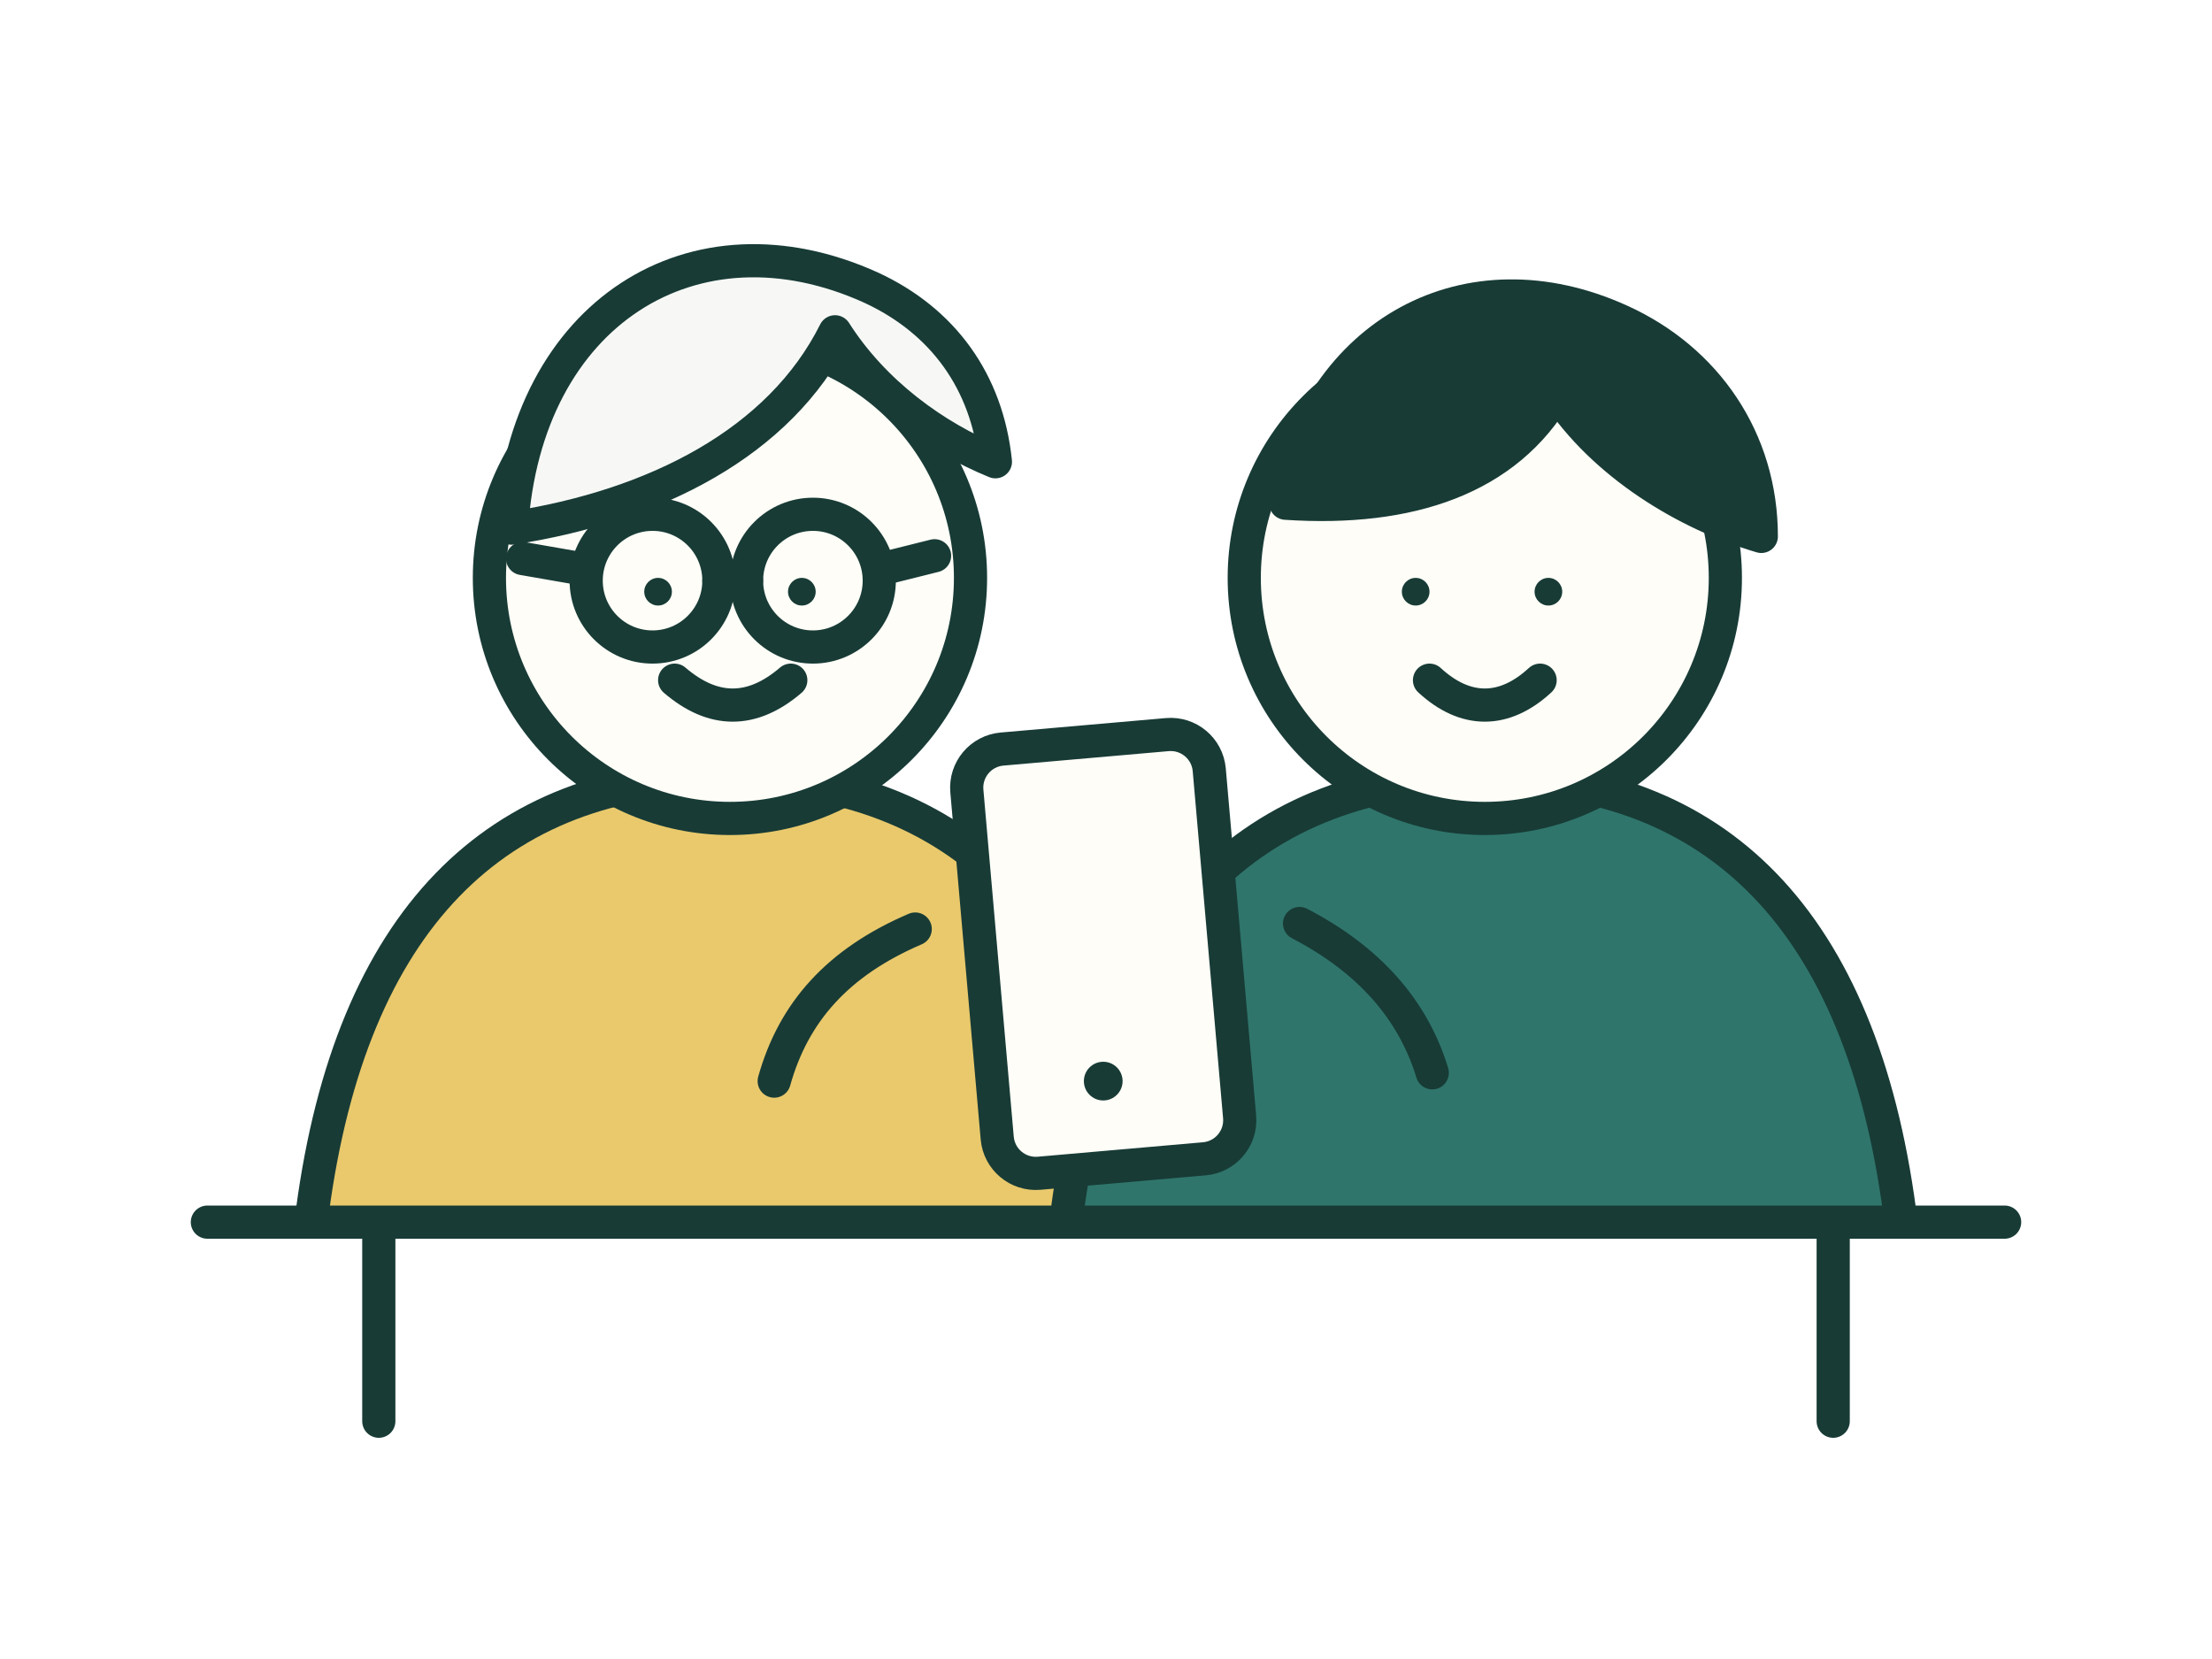
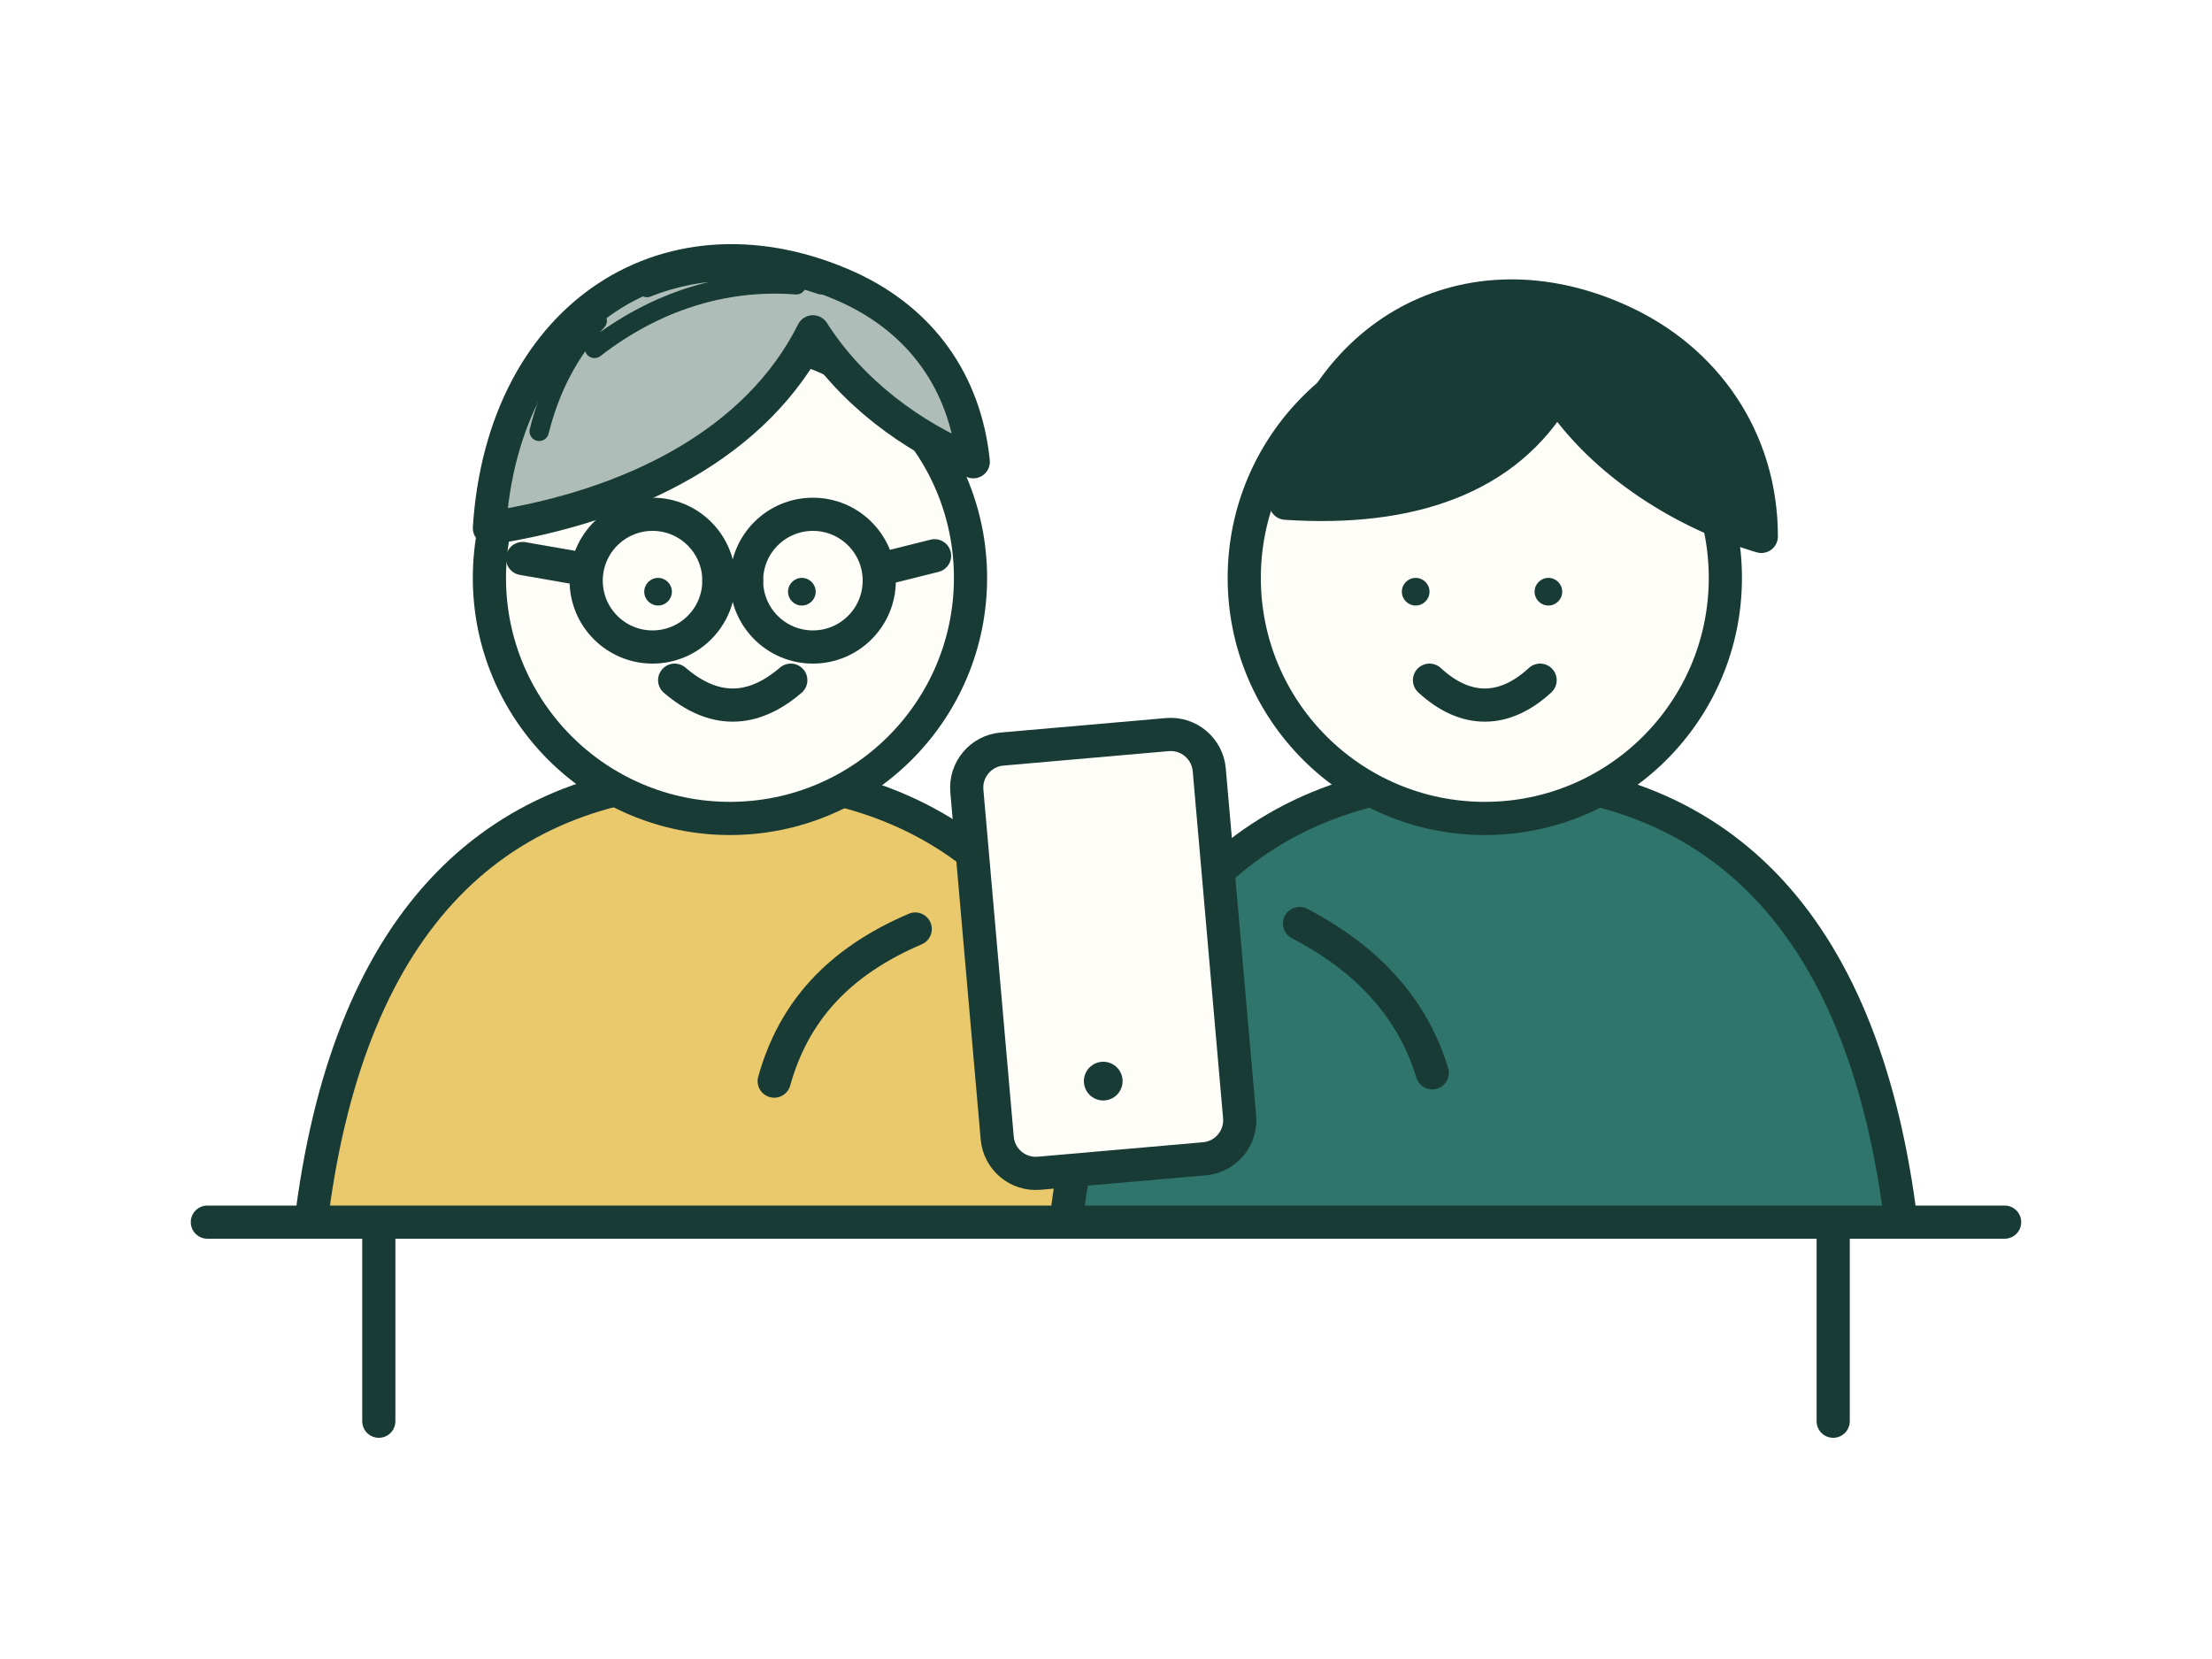
<svg xmlns="http://www.w3.org/2000/svg" viewBox="0 0 800 600" role="img" aria-labelledby="title desc">
  <g fill="none" stroke="#183b36" stroke-width="12" stroke-linecap="round" stroke-linejoin="round">
    <path fill="#e9c96c" d="M113 438c14-105 66-157 150-157s137 52 151 157" />
    <path fill="#2f756b" d="M386 438c14-105 67-157 151-157s136 52 150 157" />
    <circle cx="264" cy="209" r="87" fill="#fffdf7" />
    <circle cx="537" cy="209" r="87" fill="#fffdf7" />
-     <path d="M185 191c5-78 66-116 130-87 26 12 42 34 45 63-22-9-44-25-58-47-20 40-65 63-117 71Z" fill="#f7f8f5" />
+     <path d="M185 191c5-78 66-116 130-87 26 12 42 34 45 63-22-9-44-25-58-47-20 40-65 63-117 71Z" fill="#aebdb7" transform="translate(-8 0)" />
+     <path d="M223 126c22-17 47-25 73-23m-54 1c20-8 43-8 63-1m-102 53c4-16 11-29 21-40" fill="none" stroke="#183b36" stroke-width="7" transform="translate(-8 0)" />
    <path d="M465 182c12-62 66-91 121-66 31 14 51 43 51 78-27-8-57-26-74-52-18 31-53 43-98 40Z" fill="#183b36" />
    <circle cx="238" cy="214" r="5" fill="#183b36" stroke="none" />
    <circle cx="290" cy="214" r="5" fill="#183b36" stroke="none" />
    <circle cx="512" cy="214" r="5" fill="#183b36" stroke="none" />
    <circle cx="560" cy="214" r="5" fill="#183b36" stroke="none" />
    <path d="M244 246c14 12 28 12 42 0M517 246c13 12 27 12 40 0" />
    <circle cx="236" cy="210" r="24" />
    <circle cx="294" cy="210" r="24" />
    <path d="M260 210h10m-58-4-23-4m129 4 20-5" />
    <rect x="355" y="268" width="88" height="154" rx="14" fill="#fffdf7" transform="rotate(-5 399 345)" />
    <circle cx="399" cy="391" r="7" fill="#183b36" stroke="none" />
    <path d="M75 442h650M137 442v72m526-72v72" />
    <path d="M331 336c-28 12-44 30-51 55m190-57c25 13 41 31 48 54" />
  </g>
</svg>
